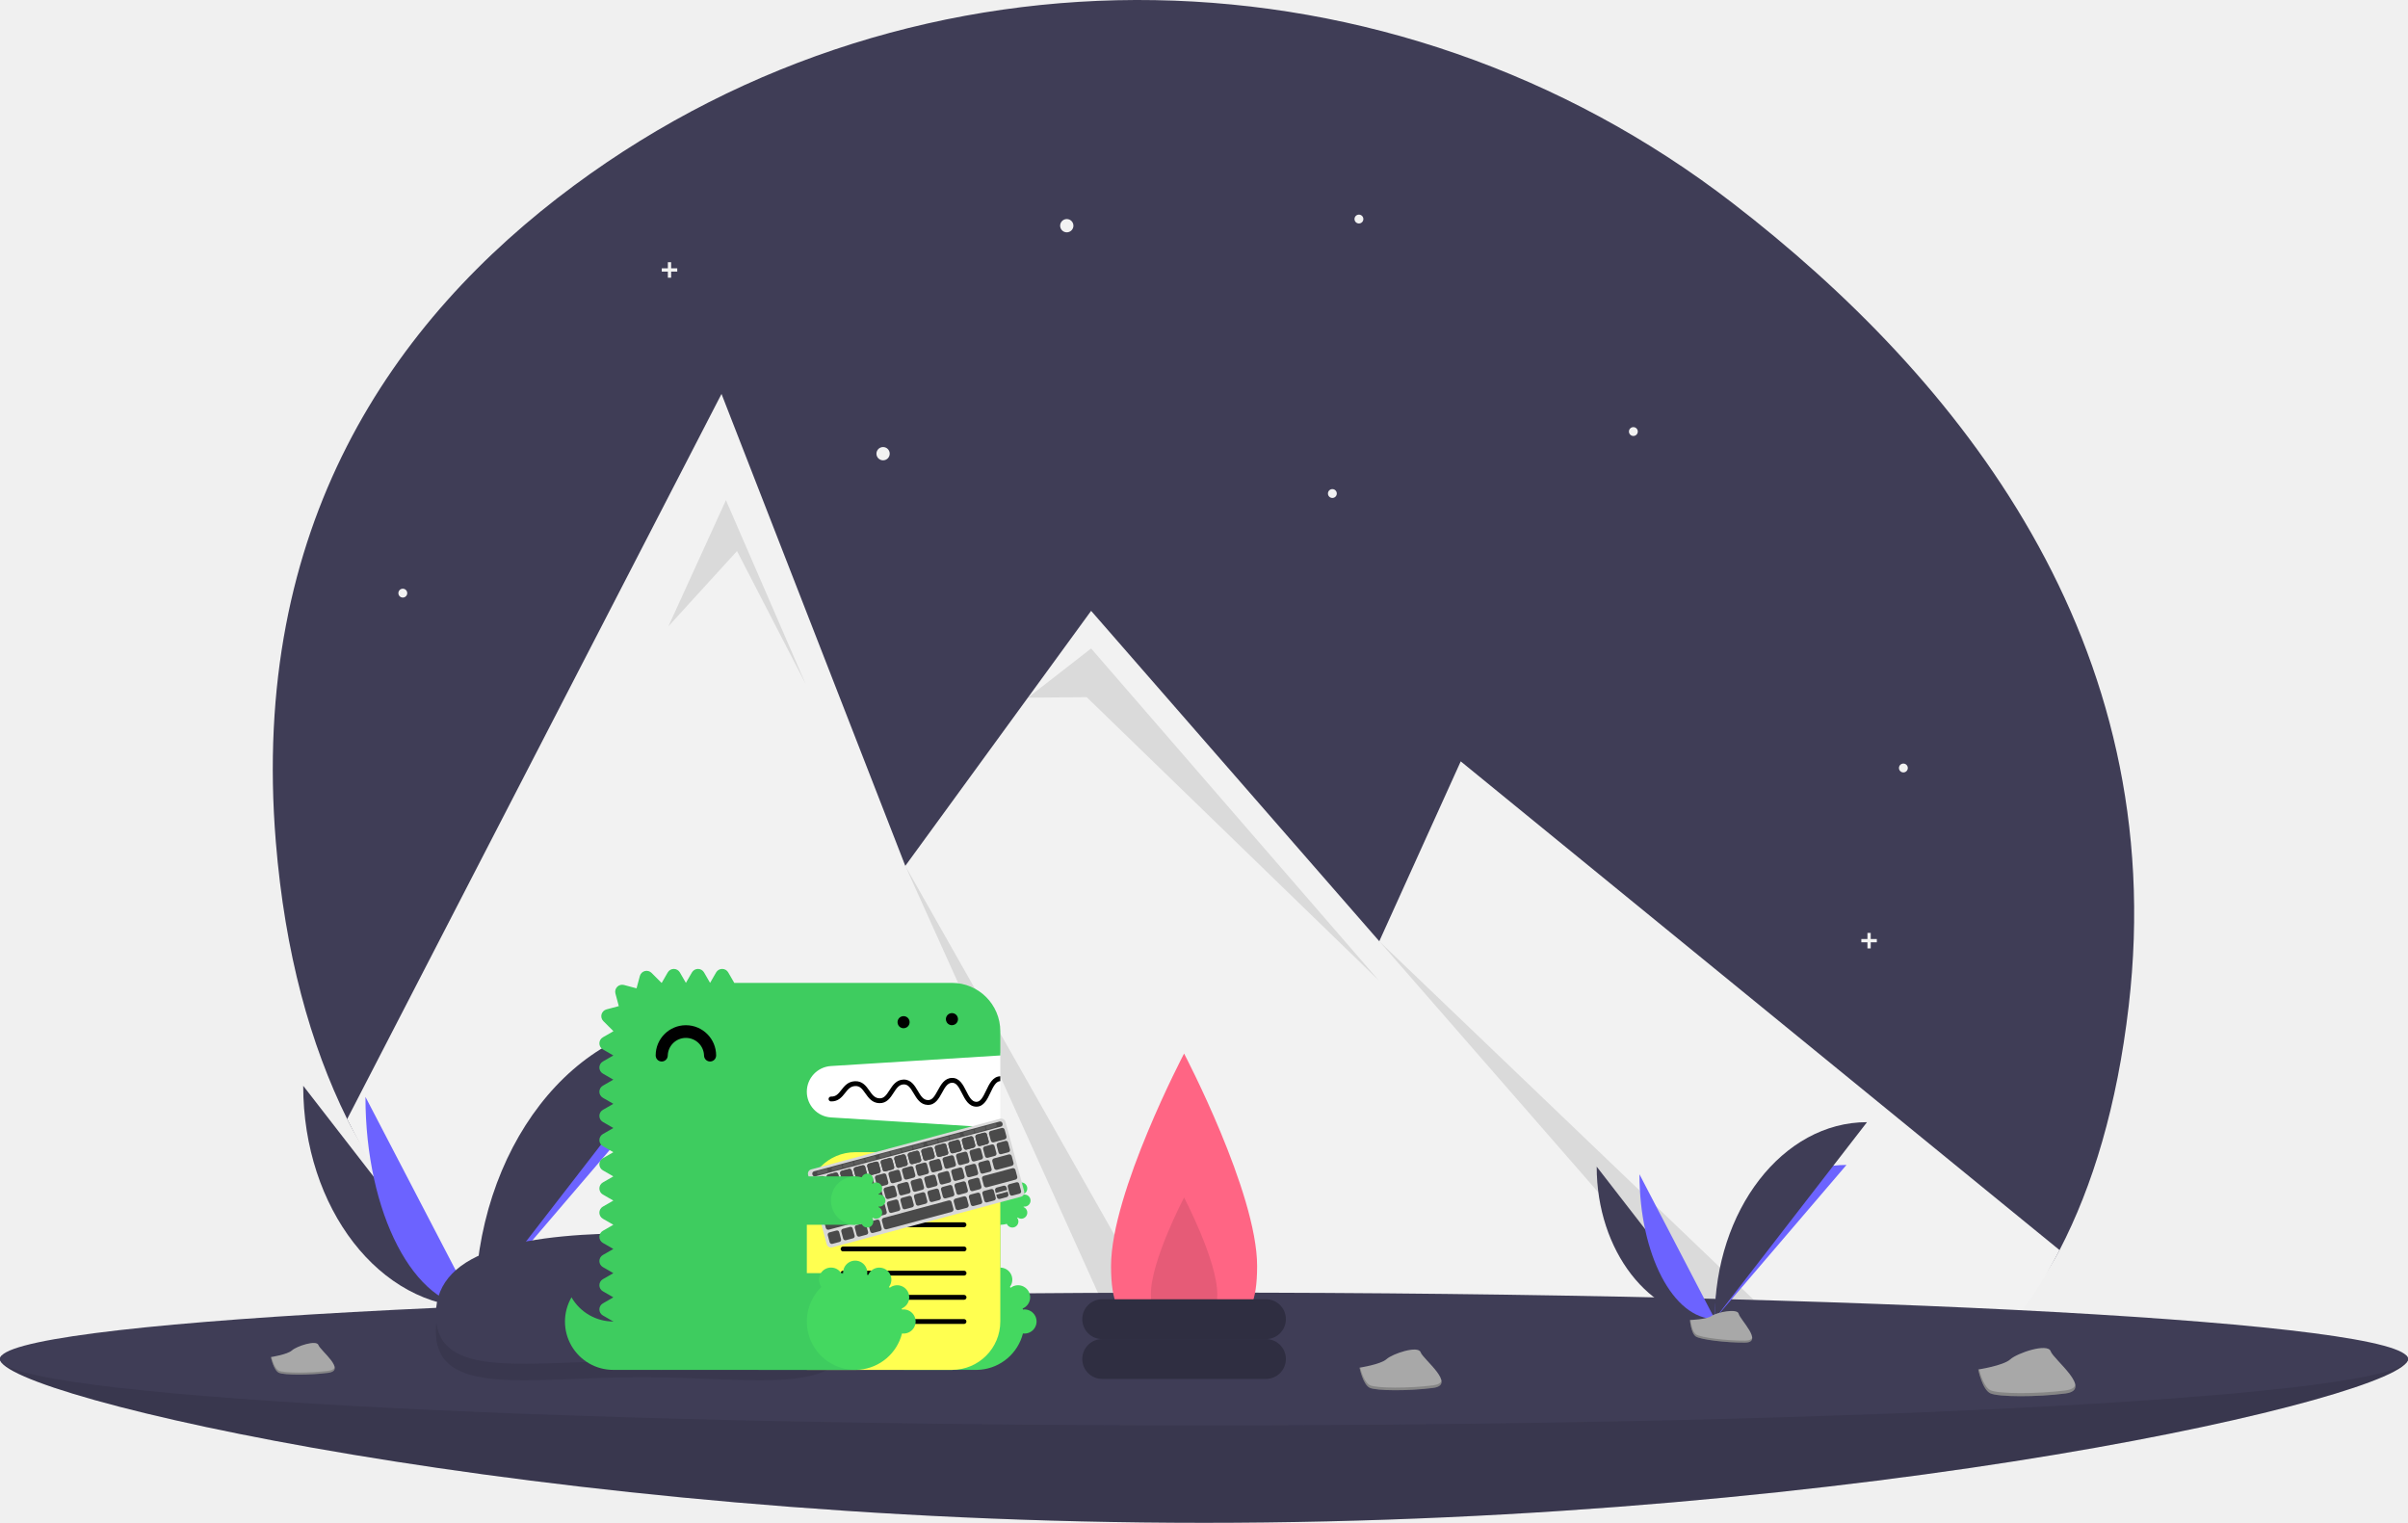
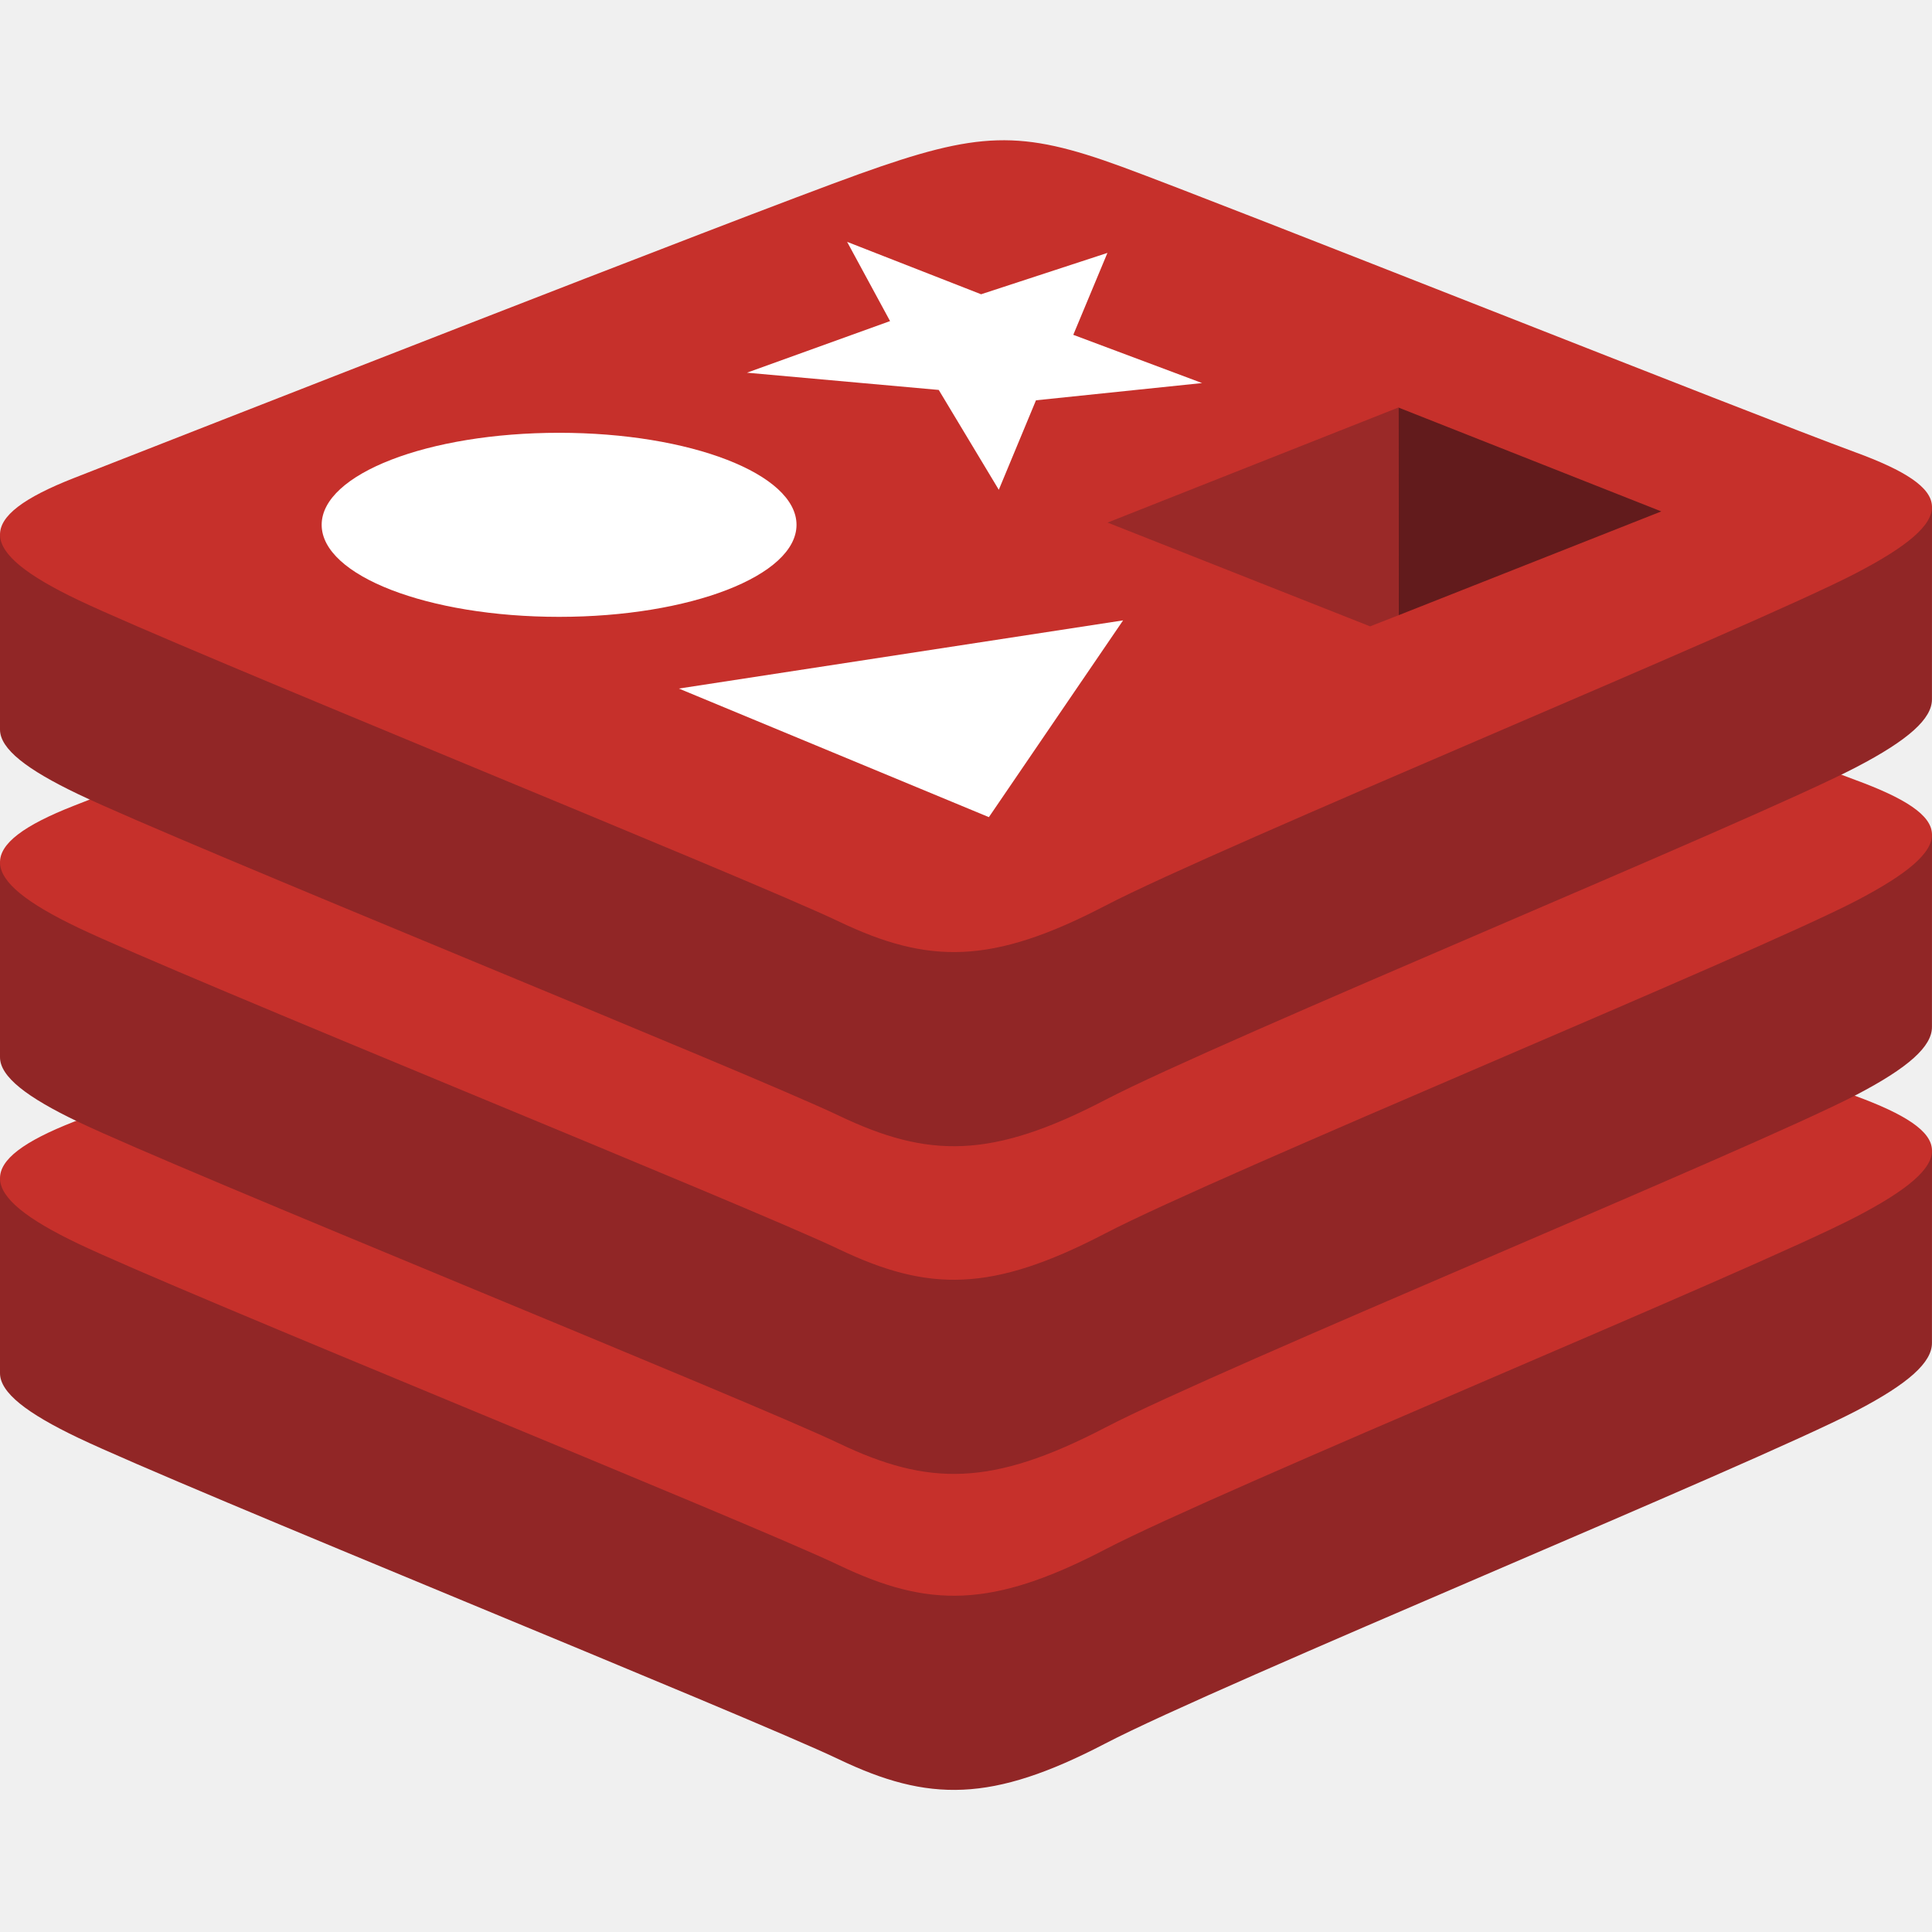
- <svg xmlns="http://www.w3.org/2000/svg" width="1088" height="687.962" viewBox="0 0 1088 687.962">
-   <g id="Group_12" data-name="Group 12" transform="translate(-57 -56)">
-     <g id="Group_11" data-name="Group 11" transform="translate(57 56)">
-       <path id="Path_83" data-name="Path 83" d="M1017.81,560.461c-5.27,45.15-16.22,81.4-31.25,110.31-20,38.52-54.21,54.04-84.77,70.28a193.275,193.275,0,0,1-27.46,11.94c-55.61,19.3-117.85,14.18-166.74,3.99a657.282,657.282,0,0,0-104.09-13.16q-14.97-.675-29.97-.67c-15.42.02-293.07,5.29-360.67-131.57-16.69-33.76-28.13-75-32.24-125.27-11.63-142.12,52.29-235.46,134.74-296.47,155.97-115.41,369.76-110.57,523.43,7.88C941.15,276.621,1036.99,396.031,1017.81,560.461Z" transform="translate(-56 -106.019)" fill="#3f3d56" />
-       <path id="Path_84" data-name="Path 84" d="M986.56,670.771c-20,38.52-47.21,64.04-77.77,80.28a193.272,193.272,0,0,1-27.46,11.94c-55.61,19.3-117.85,14.18-166.74,3.99a657.3,657.3,0,0,0-104.09-13.16q-14.97-.675-29.97-.67-23.13.03-46.25,1.72c-100.17,7.36-253.82-6.43-321.42-143.29L382,283.981,444.95,445.6l20.09,51.59,55.37-75.98L549,381.981l130.2,149.27,36.8-81.27L970.78,657.9l14.21,11.59Z" transform="translate(-56 -106.019)" fill="#f2f2f2" />
-       <path id="Path_85" data-name="Path 85" d="M302,282.962l26-57,36,83-31-60Z" opacity="0.1" />
-       <path id="Path_86" data-name="Path 86" d="M610.5,753.821q-14.97-.675-29.97-.67L465.04,497.191Z" transform="translate(-56 -106.019)" opacity="0.1" />
-       <path id="Path_87" data-name="Path 87" d="M464.411,315.191,493,292.962l130,150-132-128Z" opacity="0.1" />
-       <path id="Path_88" data-name="Path 88" d="M908.79,751.051a193.265,193.265,0,0,1-27.46,11.94L679.2,531.251Z" transform="translate(-56 -106.019)" opacity="0.1" />
-       <circle id="Ellipse_11" data-name="Ellipse 11" cx="3" cy="3" r="3" transform="translate(479 98.962)" fill="#f2f2f2" />
-       <circle id="Ellipse_12" data-name="Ellipse 12" cx="3" cy="3" r="3" transform="translate(396 201.962)" fill="#f2f2f2" />
-       <circle id="Ellipse_13" data-name="Ellipse 13" cx="2" cy="2" r="2" transform="translate(600 220.962)" fill="#f2f2f2" />
-       <circle id="Ellipse_14" data-name="Ellipse 14" cx="2" cy="2" r="2" transform="translate(180 265.962)" fill="#f2f2f2" />
-       <circle id="Ellipse_15" data-name="Ellipse 15" cx="2" cy="2" r="2" transform="translate(612 96.962)" fill="#f2f2f2" />
-       <circle id="Ellipse_16" data-name="Ellipse 16" cx="2" cy="2" r="2" transform="translate(736 192.962)" fill="#f2f2f2" />
-       <circle id="Ellipse_17" data-name="Ellipse 17" cx="2" cy="2" r="2" transform="translate(858 344.962)" fill="#f2f2f2" />
-       <path id="Path_89" data-name="Path 89" d="M306,121.222h-2.76v-2.76h-1.48v2.76H299V122.7h2.76v2.759h1.48V122.7H306Z" fill="#f2f2f2" />
-       <path id="Path_90" data-name="Path 90" d="M848,424.222h-2.76v-2.76h-1.48v2.76H841V425.7h2.76v2.759h1.48V425.7H848Z" fill="#f2f2f2" />
-       <path id="Path_91" data-name="Path 91" d="M1144,719.981c0,16.569-243.557,74-544,74s-544-57.431-544-74,243.557,14,544,14S1144,703.413,1144,719.981Z" transform="translate(-56 -106.019)" fill="#3f3d56" />
-       <path id="Path_92" data-name="Path 92" d="M1144,719.981c0,16.569-243.557,74-544,74s-544-57.431-544-74,243.557,14,544,14S1144,703.413,1144,719.981Z" transform="translate(-56 -106.019)" opacity="0.1" />
-       <ellipse id="Ellipse_18" data-name="Ellipse 18" cx="544" cy="30" rx="544" ry="30" transform="translate(0 583.962)" fill="#3f3d56" />
-       <path id="Path_93" data-name="Path 93" d="M624,677.981c0,33.137-14.775,24-33,24s-33,9.137-33-24,33-96,33-96S624,644.844,624,677.981Z" transform="translate(-56 -106.019)" fill="#ff6584" />
-       <path id="Path_94" data-name="Path 94" d="M606,690.66c0,15.062-6.716,10.909-15,10.909s-15,4.153-15-10.909,15-43.636,15-43.636S606,675.6,606,690.66Z" transform="translate(-56 -106.019)" opacity="0.1" />
-       <rect id="Rectangle_97" data-name="Rectangle 97" width="92" height="18" rx="9" transform="translate(489 604.962)" fill="#2f2e41" />
-       <rect id="Rectangle_98" data-name="Rectangle 98" width="92" height="18" rx="9" transform="translate(489 586.962)" fill="#2f2e41" />
-       <path id="Path_95" data-name="Path 95" d="M193,596.547c0,55.343,34.719,100.126,77.626,100.126" transform="translate(-56 -106.019)" fill="#3f3d56" />
-       <path id="Path_96" data-name="Path 96" d="M270.626,696.673c0-55.965,38.745-101.251,86.626-101.251" transform="translate(-56 -106.019)" fill="#6c63ff" />
-       <path id="Path_97" data-name="Path 97" d="M221.125,601.564c0,52.57,22.14,95.109,49.5,95.109" transform="translate(-56 -106.019)" fill="#6c63ff" />
-       <path id="Path_98" data-name="Path 98" d="M270.626,696.673c0-71.511,44.783-129.377,100.126-129.377" transform="translate(-56 -106.019)" fill="#3f3d56" />
-       <path id="Path_99" data-name="Path 99" d="M254.3,697.379s11.009-.339,14.326-2.7,16.934-5.183,17.757-1.395,16.544,18.844,4.115,18.945-28.879-1.936-32.19-3.953S254.3,697.379,254.3,697.379Z" transform="translate(-56 -106.019)" fill="#a8a8a8" />
-       <path id="Path_100" data-name="Path 100" d="M290.716,710.909c-12.429.1-28.879-1.936-32.19-3.953-2.522-1.536-3.527-7.048-3.863-9.591l-.368.014s.7,8.879,4.009,10.9,19.761,4.053,32.19,3.953c3.588-.029,4.827-1.305,4.759-3.2C294.755,710.174,293.386,710.887,290.716,710.909Z" transform="translate(-56 -106.019)" opacity="0.2" />
-       <path id="Path_101" data-name="Path 101" d="M777.429,633.081c0,38.029,23.857,68.8,53.341,68.8" transform="translate(-56 -106.019)" fill="#3f3d56" />
-       <path id="Path_102" data-name="Path 102" d="M830.769,701.882c0-38.456,26.623-69.575,59.525-69.575" transform="translate(-56 -106.019)" fill="#6c63ff" />
-       <path id="Path_103" data-name="Path 103" d="M796.755,636.528c0,36.124,15.213,65.354,34.014,65.354" transform="translate(-56 -106.019)" fill="#6c63ff" />
-       <path id="Path_104" data-name="Path 104" d="M830.769,701.882c0-49.139,30.773-88.9,68.8-88.9" transform="translate(-56 -106.019)" fill="#3f3d56" />
-       <path id="Path_105" data-name="Path 105" d="M819.548,702.367s7.565-.233,9.844-1.856,11.636-3.562,12.2-.958,11.368,12.949,2.828,13.018-19.844-1.33-22.119-2.716S819.548,702.367,819.548,702.367Z" transform="translate(-56 -106.019)" fill="#a8a8a8" />
-       <path id="Path_106" data-name="Path 106" d="M844.574,711.664c-8.54.069-19.844-1.33-22.119-2.716-1.733-1.056-2.423-4.843-2.654-6.59l-.253.01s.479,6.1,2.755,7.487,13.579,2.785,22.119,2.716c2.465-.02,3.317-.9,3.27-2.2C847.349,711.159,846.409,711.649,844.574,711.664Z" transform="translate(-56 -106.019)" opacity="0.2" />
-       <path id="Path_107" data-name="Path 107" d="M949.813,724.718s11.36-1.729,14.5-4.591,16.89-7.488,18.217-3.667,19.494,17.447,6.633,19.107-30.153,1.609-33.835-.065S949.813,724.718,949.813,724.718Z" transform="translate(-56 -106.019)" fill="#a8a8a8" />
-       <path id="Path_108" data-name="Path 108" d="M989.228,734.173c-12.86,1.659-30.153,1.609-33.835-.065-2.8-1.275-4.535-6.858-5.2-9.45l-.379.061s1.833,9.109,5.516,10.783,20.975,1.725,33.835.065c3.712-.479,4.836-1.956,4.529-3.906C993.319,732.907,991.991,733.817,989.228,734.173Z" transform="translate(-56 -106.019)" opacity="0.2" />
-       <path id="Path_109" data-name="Path 109" d="M670.26,723.9s9.587-1.459,12.237-3.875,14.255-6.32,15.374-3.095,16.452,14.725,5.6,16.125-25.448,1.358-28.555-.055S670.26,723.9,670.26,723.9Z" transform="translate(-56 -106.019)" fill="#a8a8a8" />
-       <path id="Path_110" data-name="Path 110" d="M703.524,731.875c-10.853,1.4-25.448,1.358-28.555-.055-2.367-1.076-3.827-5.788-4.39-7.976l-.32.051s1.547,7.687,4.655,9.1,17.7,1.456,28.555.055c3.133-.4,4.081-1.651,3.822-3.3C706.977,730.807,705.856,731.575,703.524,731.875Z" transform="translate(-56 -106.019)" opacity="0.2" />
-       <path id="Path_111" data-name="Path 111" d="M178.389,719.109s7.463-1.136,9.527-3.016,11.1-4.92,11.969-2.409,12.808,11.463,4.358,12.553-19.811,1.057-22.23-.043S178.389,719.109,178.389,719.109Z" transform="translate(-56 -106.019)" fill="#a8a8a8" />
-       <path id="Path_112" data-name="Path 112" d="M204.285,725.321c-8.449,1.09-19.811,1.057-22.23-.043-1.842-.838-2.979-4.506-3.417-6.209l-.249.04s1.2,5.984,3.624,7.085,13.781,1.133,22.23.043c2.439-.315,3.177-1.285,2.976-2.566C206.973,724.489,206.1,725.087,204.285,725.321Z" transform="translate(-56 -106.019)" opacity="0.2" />
-       <path id="Path_113" data-name="Path 113" d="M439.7,707.337c0,30.22-42.124,20.873-93.7,20.873s-93.074,9.347-93.074-20.873,42.118-36.793,93.694-36.793S439.7,677.117,439.7,707.337Z" transform="translate(-56 -106.019)" opacity="0.1" />
-       <path id="Path_114" data-name="Path 114" d="M439.7,699.9c0,30.22-42.124,20.873-93.7,20.873s-93.074,9.347-93.074-20.873S295.04,663.1,346.616,663.1,439.7,669.676,439.7,699.9Z" transform="translate(-56 -106.019)" fill="#3f3d56" />
-     </g>
-     <g id="docusaurus_keytar" transform="translate(312.271 493.733)">
-       <path id="Path_40" data-name="Path 40" d="M99,52h91.791V89.153H99Z" transform="translate(5.904 -14.001)" fill="#fff" fill-rule="evenodd" />
-       <path id="Path_41" data-name="Path 41" d="M24.855,163.927A21.828,21.828,0,0,1,5.947,153a21.829,21.829,0,0,0,18.908,32.782H46.71V163.927Z" transform="translate(-3 -4.634)" fill="#3ecc5f" fill-rule="evenodd" />
-       <path id="Path_42" data-name="Path 42" d="M121.861,61.1l76.514-4.782V45.39A21.854,21.854,0,0,0,176.52,23.535H78.173L75.441,18.8a3.154,3.154,0,0,0-5.464,0l-2.732,4.732L64.513,18.8a3.154,3.154,0,0,0-5.464,0l-2.732,4.732L53.586,18.8a3.154,3.154,0,0,0-5.464,0L45.39,23.535c-.024,0-.046,0-.071,0l-4.526-4.525a3.153,3.153,0,0,0-5.276,1.414l-1.5,5.577-5.674-1.521a3.154,3.154,0,0,0-3.863,3.864L26,34.023l-5.575,1.494a3.155,3.155,0,0,0-1.416,5.278l4.526,4.526c0,.023,0,.046,0,.07L18.8,48.122a3.154,3.154,0,0,0,0,5.464l4.732,2.732L18.8,59.05a3.154,3.154,0,0,0,0,5.464l4.732,2.732L18.8,69.977a3.154,3.154,0,0,0,0,5.464l4.732,2.732L18.8,80.9a3.154,3.154,0,0,0,0,5.464L23.535,89.1,18.8,91.832a3.154,3.154,0,0,0,0,5.464l4.732,2.732L18.8,102.76a3.154,3.154,0,0,0,0,5.464l4.732,2.732L18.8,113.687a3.154,3.154,0,0,0,0,5.464l4.732,2.732L18.8,124.615a3.154,3.154,0,0,0,0,5.464l4.732,2.732L18.8,135.542a3.154,3.154,0,0,0,0,5.464l4.732,2.732L18.8,146.469a3.154,3.154,0,0,0,0,5.464l4.732,2.732L18.8,157.4a3.154,3.154,0,0,0,0,5.464l4.732,2.732L18.8,168.324a3.154,3.154,0,0,0,0,5.464l4.732,2.732A21.854,21.854,0,0,0,45.39,198.375H176.52a21.854,21.854,0,0,0,21.855-21.855V89.1l-76.514-4.782a11.632,11.632,0,0,1,0-23.219" transform="translate(-1.681 -17.226)" fill="#3ecc5f" fill-rule="evenodd" />
-       <path id="Path_43" data-name="Path 43" d="M143,186.71h32.782V143H143Z" transform="translate(9.984 -5.561)" fill="#3ecc5f" fill-rule="evenodd" />
-       <path id="Path_44" data-name="Path 44" d="M196.71,159.855a5.438,5.438,0,0,0-.7.07c-.042-.164-.081-.329-.127-.493a5.457,5.457,0,1,0-5.4-9.372q-.181-.185-.366-.367a5.454,5.454,0,1,0-9.384-5.4c-.162-.046-.325-.084-.486-.126a5.467,5.467,0,1,0-10.788,0c-.162.042-.325.08-.486.126a5.457,5.457,0,1,0-9.384,5.4,21.843,21.843,0,1,0,36.421,21.02,5.452,5.452,0,1,0,.7-10.858" transform="translate(10.912 -6.025)" fill="#44d860" fill-rule="evenodd" />
-       <path id="Path_45" data-name="Path 45" d="M153,124.855h32.782V103H153Z" transform="translate(10.912 -9.271)" fill="#3ecc5f" fill-rule="evenodd" />
-       <path id="Path_46" data-name="Path 46" d="M194.855,116.765a2.732,2.732,0,1,0,0-5.464,2.811,2.811,0,0,0-.349.035c-.022-.082-.04-.164-.063-.246a2.733,2.733,0,0,0-1.052-5.253,2.7,2.7,0,0,0-1.648.566q-.09-.093-.184-.184a2.7,2.7,0,0,0,.553-1.633,2.732,2.732,0,0,0-5.245-1.07,10.928,10.928,0,1,0,0,21.031,2.732,2.732,0,0,0,5.245-1.07,2.7,2.7,0,0,0-.553-1.633q.093-.09.184-.184a2.7,2.7,0,0,0,1.648.566,2.732,2.732,0,0,0,1.052-5.253c.023-.081.042-.164.063-.246a2.814,2.814,0,0,0,.349.035" transform="translate(12.767 -9.377)" fill="#44d860" fill-rule="evenodd" />
-       <path id="Path_47" data-name="Path 47" d="M65.087,56.891a2.732,2.732,0,0,1-2.732-2.732,8.2,8.2,0,0,0-16.391,0,2.732,2.732,0,0,1-5.464,0,13.659,13.659,0,0,1,27.319,0,2.732,2.732,0,0,1-2.732,2.732" transform="translate(0.478 -15.068)" fill-rule="evenodd" />
-       <path id="Path_48" data-name="Path 48" d="M103,191.347h65.565a21.854,21.854,0,0,0,21.855-21.855V93H124.855A21.854,21.854,0,0,0,103,114.855Z" transform="translate(6.275 -10.199)" fill="#ffff50" fill-rule="evenodd" />
-       <path id="Path_49" data-name="Path 49" d="M173.216,129.787H118.535a1.093,1.093,0,1,1,0-2.185h54.681a1.093,1.093,0,0,1,0,2.185m0,21.855H118.535a1.093,1.093,0,1,1,0-2.186h54.681a1.093,1.093,0,0,1,0,2.186m0,21.855H118.535a1.093,1.093,0,1,1,0-2.185h54.681a1.093,1.093,0,0,1,0,2.185m0-54.434H118.535a1.093,1.093,0,1,1,0-2.185h54.681a1.093,1.093,0,0,1,0,2.185m0,21.652H118.535a1.093,1.093,0,1,1,0-2.186h54.681a1.093,1.093,0,0,1,0,2.186m0,21.855H118.535a1.093,1.093,0,1,1,0-2.186h54.681a1.093,1.093,0,0,1,0,2.186M189.585,61.611c-.013,0-.024-.007-.037-.005-3.377.115-4.974,3.492-6.384,6.472-1.471,3.114-2.608,5.139-4.473,5.078-2.064-.074-3.244-2.406-4.494-4.874-1.436-2.835-3.075-6.049-6.516-5.929-3.329.114-4.932,3.053-6.346,5.646-1.5,2.762-2.529,4.442-4.5,4.364-2.106-.076-3.225-1.972-4.52-4.167-1.444-2.443-3.112-5.191-6.487-5.1-3.272.113-4.879,2.606-6.3,4.808-1.5,2.328-2.552,3.746-4.551,3.662-2.156-.076-3.27-1.65-4.558-3.472-1.447-2.047-3.077-4.363-6.442-4.251-3.2.109-4.807,2.153-6.224,3.954-1.346,1.709-2.4,3.062-4.621,2.977a1.093,1.093,0,0,0-.079,2.186c3.3.11,4.967-1.967,6.417-3.81,1.286-1.635,2.4-3.045,4.582-3.12,2.1-.09,3.091,1.218,4.584,3.327,1.417,2,3.026,4.277,6.263,4.394,3.391.114,5.022-2.42,6.467-4.663,1.292-2,2.406-3.734,4.535-3.807,1.959-.073,3.026,1.475,4.529,4.022,1.417,2.4,3.023,5.121,6.324,5.241,3.415.118,5.064-2.863,6.5-5.5,1.245-2.282,2.419-4.437,4.5-4.509,1.959-.046,2.981,1.743,4.492,4.732,1.412,2.79,3.013,5.95,6.365,6.071l.185,0c3.348,0,4.937-3.36,6.343-6.331,1.245-2.634,2.423-5.114,4.444-5.216Z" transform="translate(7.109 -13.11)" fill-rule="evenodd" />
-       <path id="Path_50" data-name="Path 50" d="M83,186.71h43.71V143H83Z" transform="translate(4.42 -5.561)" fill="#3ecc5f" fill-rule="evenodd" />
-       <g id="Group_8" data-name="Group 8" transform="matrix(0.966, -0.259, 0.259, 0.966, 109.327, 91.085)">
-         <rect id="Rectangle_3" data-name="Rectangle 3" width="92.361" height="36.462" rx="2" transform="translate(0 0)" fill="#d8d8d8" />
-         <g id="Group_2" data-name="Group 2" transform="translate(1.531 23.03)">
-           <rect id="Rectangle_4" data-name="Rectangle 4" width="5.336" height="5.336" rx="1" transform="translate(16.797 0)" fill="#4a4a4a" />
-           <rect id="Rectangle_5" data-name="Rectangle 5" width="5.336" height="5.336" rx="1" transform="translate(23.12 0)" fill="#4a4a4a" />
-           <rect id="Rectangle_6" data-name="Rectangle 6" width="5.336" height="5.336" rx="1" transform="translate(29.444 0)" fill="#4a4a4a" />
-           <rect id="Rectangle_7" data-name="Rectangle 7" width="5.336" height="5.336" rx="1" transform="translate(35.768 0)" fill="#4a4a4a" />
-           <rect id="Rectangle_8" data-name="Rectangle 8" width="5.336" height="5.336" rx="1" transform="translate(42.091 0)" fill="#4a4a4a" />
-           <rect id="Rectangle_9" data-name="Rectangle 9" width="5.336" height="5.336" rx="1" transform="translate(48.415 0)" fill="#4a4a4a" />
-           <rect id="Rectangle_10" data-name="Rectangle 10" width="5.336" height="5.336" rx="1" transform="translate(54.739 0)" fill="#4a4a4a" />
-           <rect id="Rectangle_11" data-name="Rectangle 11" width="5.336" height="5.336" rx="1" transform="translate(61.063 0)" fill="#4a4a4a" />
-           <rect id="Rectangle_12" data-name="Rectangle 12" width="5.336" height="5.336" rx="1" transform="translate(67.386 0)" fill="#4a4a4a" />
-           <path id="Path_51" data-name="Path 51" d="M1.093,0H14.518a1.093,1.093,0,0,1,1.093,1.093V4.243a1.093,1.093,0,0,1-1.093,1.093H1.093A1.093,1.093,0,0,1,0,4.243V1.093A1.093,1.093,0,0,1,1.093,0ZM75,0H88.426a1.093,1.093,0,0,1,1.093,1.093V4.243a1.093,1.093,0,0,1-1.093,1.093H75a1.093,1.093,0,0,1-1.093-1.093V1.093A1.093,1.093,0,0,1,75,0Z" transform="translate(0 0)" fill="#4a4a4a" fill-rule="evenodd" />
-         </g>
-         <g id="Group_3" data-name="Group 3" transform="translate(1.531 10.261)">
-           <path id="Path_52" data-name="Path 52" d="M1.093,0H6.218A1.093,1.093,0,0,1,7.31,1.093V4.242A1.093,1.093,0,0,1,6.218,5.335H1.093A1.093,1.093,0,0,1,0,4.242V1.093A1.093,1.093,0,0,1,1.093,0Z" transform="translate(0 0)" fill="#4a4a4a" fill-rule="evenodd" />
-           <rect id="Rectangle_13" data-name="Rectangle 13" width="5.336" height="5.336" rx="1" transform="translate(8.299 0)" fill="#4a4a4a" />
-           <rect id="Rectangle_14" data-name="Rectangle 14" width="5.336" height="5.336" rx="1" transform="translate(14.623 0)" fill="#4a4a4a" />
-           <rect id="Rectangle_15" data-name="Rectangle 15" width="5.336" height="5.336" rx="1" transform="translate(20.947 0)" fill="#4a4a4a" />
-           <rect id="Rectangle_16" data-name="Rectangle 16" width="5.336" height="5.336" rx="1" transform="translate(27.271 0)" fill="#4a4a4a" />
-           <rect id="Rectangle_17" data-name="Rectangle 17" width="5.336" height="5.336" rx="1" transform="translate(33.594 0)" fill="#4a4a4a" />
-           <rect id="Rectangle_18" data-name="Rectangle 18" width="5.336" height="5.336" rx="1" transform="translate(39.918 0)" fill="#4a4a4a" />
-           <rect id="Rectangle_19" data-name="Rectangle 19" width="5.336" height="5.336" rx="1" transform="translate(46.242 0)" fill="#4a4a4a" />
-           <rect id="Rectangle_20" data-name="Rectangle 20" width="5.336" height="5.336" rx="1" transform="translate(52.565 0)" fill="#4a4a4a" />
-           <rect id="Rectangle_21" data-name="Rectangle 21" width="5.336" height="5.336" rx="1" transform="translate(58.888 0)" fill="#4a4a4a" />
-           <rect id="Rectangle_22" data-name="Rectangle 22" width="5.336" height="5.336" rx="1" transform="translate(65.212 0)" fill="#4a4a4a" />
-           <rect id="Rectangle_23" data-name="Rectangle 23" width="5.336" height="5.336" rx="1" transform="translate(71.536 0)" fill="#4a4a4a" />
-           <rect id="Rectangle_24" data-name="Rectangle 24" width="5.336" height="5.336" rx="1" transform="translate(77.859 0)" fill="#4a4a4a" />
-           <rect id="Rectangle_25" data-name="Rectangle 25" width="5.336" height="5.336" rx="1" transform="translate(84.183 0)" fill="#4a4a4a" />
-         </g>
-         <g id="Group_4" data-name="Group 4" transform="translate(91.05 9.546) rotate(180)">
-           <path id="Path_53" data-name="Path 53" d="M1.093,0H6.219A1.093,1.093,0,0,1,7.312,1.093v3.15A1.093,1.093,0,0,1,6.219,5.336H1.093A1.093,1.093,0,0,1,0,4.243V1.093A1.093,1.093,0,0,1,1.093,0Z" transform="translate(0 0)" fill="#4a4a4a" fill-rule="evenodd" />
-           <rect id="Rectangle_26" data-name="Rectangle 26" width="5.336" height="5.336" rx="1" transform="translate(8.299 0)" fill="#4a4a4a" />
-           <rect id="Rectangle_27" data-name="Rectangle 27" width="5.336" height="5.336" rx="1" transform="translate(14.623 0)" fill="#4a4a4a" />
-           <rect id="Rectangle_28" data-name="Rectangle 28" width="5.336" height="5.336" rx="1" transform="translate(20.947 0)" fill="#4a4a4a" />
-           <rect id="Rectangle_29" data-name="Rectangle 29" width="5.336" height="5.336" rx="1" transform="translate(27.271 0)" fill="#4a4a4a" />
-           <rect id="Rectangle_30" data-name="Rectangle 30" width="5.336" height="5.336" rx="1" transform="translate(33.594 0)" fill="#4a4a4a" />
-           <rect id="Rectangle_31" data-name="Rectangle 31" width="5.336" height="5.336" rx="1" transform="translate(39.918 0)" fill="#4a4a4a" />
-           <rect id="Rectangle_32" data-name="Rectangle 32" width="5.336" height="5.336" rx="1" transform="translate(46.242 0)" fill="#4a4a4a" />
-           <rect id="Rectangle_33" data-name="Rectangle 33" width="5.336" height="5.336" rx="1" transform="translate(52.565 0)" fill="#4a4a4a" />
-           <rect id="Rectangle_34" data-name="Rectangle 34" width="5.336" height="5.336" rx="1" transform="translate(58.889 0)" fill="#4a4a4a" />
-           <rect id="Rectangle_35" data-name="Rectangle 35" width="5.336" height="5.336" rx="1" transform="translate(65.213 0)" fill="#4a4a4a" />
-           <rect id="Rectangle_36" data-name="Rectangle 36" width="5.336" height="5.336" rx="1" transform="translate(71.537 0)" fill="#4a4a4a" />
-           <rect id="Rectangle_37" data-name="Rectangle 37" width="5.336" height="5.336" rx="1" transform="translate(77.86 0)" fill="#4a4a4a" />
-           <rect id="Rectangle_38" data-name="Rectangle 38" width="5.336" height="5.336" rx="1" transform="translate(84.183 0)" fill="#4a4a4a" />
-           <rect id="Rectangle_39" data-name="Rectangle 39" width="5.336" height="5.336" rx="1" transform="translate(8.299 0)" fill="#4a4a4a" />
-           <rect id="Rectangle_40" data-name="Rectangle 40" width="5.336" height="5.336" rx="1" transform="translate(14.623 0)" fill="#4a4a4a" />
-           <rect id="Rectangle_41" data-name="Rectangle 41" width="5.336" height="5.336" rx="1" transform="translate(20.947 0)" fill="#4a4a4a" />
-           <rect id="Rectangle_42" data-name="Rectangle 42" width="5.336" height="5.336" rx="1" transform="translate(27.271 0)" fill="#4a4a4a" />
-           <rect id="Rectangle_43" data-name="Rectangle 43" width="5.336" height="5.336" rx="1" transform="translate(33.594 0)" fill="#4a4a4a" />
-           <rect id="Rectangle_44" data-name="Rectangle 44" width="5.336" height="5.336" rx="1" transform="translate(39.918 0)" fill="#4a4a4a" />
-           <rect id="Rectangle_45" data-name="Rectangle 45" width="5.336" height="5.336" rx="1" transform="translate(46.242 0)" fill="#4a4a4a" />
-           <rect id="Rectangle_46" data-name="Rectangle 46" width="5.336" height="5.336" rx="1" transform="translate(52.565 0)" fill="#4a4a4a" />
-           <rect id="Rectangle_47" data-name="Rectangle 47" width="5.336" height="5.336" rx="1" transform="translate(58.889 0)" fill="#4a4a4a" />
-           <rect id="Rectangle_48" data-name="Rectangle 48" width="5.336" height="5.336" rx="1" transform="translate(65.213 0)" fill="#4a4a4a" />
-           <rect id="Rectangle_49" data-name="Rectangle 49" width="5.336" height="5.336" rx="1" transform="translate(71.537 0)" fill="#4a4a4a" />
-           <rect id="Rectangle_50" data-name="Rectangle 50" width="5.336" height="5.336" rx="1" transform="translate(77.86 0)" fill="#4a4a4a" />
-           <rect id="Rectangle_51" data-name="Rectangle 51" width="5.336" height="5.336" rx="1" transform="translate(84.183 0)" fill="#4a4a4a" />
-         </g>
-         <g id="Group_6" data-name="Group 6" transform="translate(1.531 16.584)">
-           <path id="Path_54" data-name="Path 54" d="M1.093,0h7.3A1.093,1.093,0,0,1,9.485,1.093v3.15A1.093,1.093,0,0,1,8.392,5.336h-7.3A1.093,1.093,0,0,1,0,4.243V1.094A1.093,1.093,0,0,1,1.093,0Z" transform="translate(0 0)" fill="#4a4a4a" fill-rule="evenodd" />
-           <g id="Group_5" data-name="Group 5" transform="translate(10.671 0)">
-             <rect id="Rectangle_52" data-name="Rectangle 52" width="5.336" height="5.336" rx="1" fill="#4a4a4a" />
-             <rect id="Rectangle_53" data-name="Rectangle 53" width="5.336" height="5.336" rx="1" transform="translate(6.324 0)" fill="#4a4a4a" />
-             <rect id="Rectangle_54" data-name="Rectangle 54" width="5.336" height="5.336" rx="1" transform="translate(12.647 0)" fill="#4a4a4a" />
-             <rect id="Rectangle_55" data-name="Rectangle 55" width="5.336" height="5.336" rx="1" transform="translate(18.971 0)" fill="#4a4a4a" />
-             <rect id="Rectangle_56" data-name="Rectangle 56" width="5.336" height="5.336" rx="1" transform="translate(25.295 0)" fill="#4a4a4a" />
-             <rect id="Rectangle_57" data-name="Rectangle 57" width="5.336" height="5.336" rx="1" transform="translate(31.619 0)" fill="#4a4a4a" />
-             <rect id="Rectangle_58" data-name="Rectangle 58" width="5.336" height="5.336" rx="1" transform="translate(37.942 0)" fill="#4a4a4a" />
-             <rect id="Rectangle_59" data-name="Rectangle 59" width="5.336" height="5.336" rx="1" transform="translate(44.265 0)" fill="#4a4a4a" />
-             <rect id="Rectangle_60" data-name="Rectangle 60" width="5.336" height="5.336" rx="1" transform="translate(50.589 0)" fill="#4a4a4a" />
-             <rect id="Rectangle_61" data-name="Rectangle 61" width="5.336" height="5.336" rx="1" transform="translate(56.912 0)" fill="#4a4a4a" />
-             <rect id="Rectangle_62" data-name="Rectangle 62" width="5.336" height="5.336" rx="1" transform="translate(63.236 0)" fill="#4a4a4a" />
-           </g>
-           <path id="Path_55" data-name="Path 55" d="M1.094,0H8A1.093,1.093,0,0,1,9.091,1.093v3.15A1.093,1.093,0,0,1,8,5.336H1.093A1.093,1.093,0,0,1,0,4.243V1.094A1.093,1.093,0,0,1,1.093,0Z" transform="translate(80.428 0)" fill="#4a4a4a" fill-rule="evenodd" />
-         </g>
-         <g id="Group_7" data-name="Group 7" transform="translate(1.531 29.627)">
-           <rect id="Rectangle_63" data-name="Rectangle 63" width="5.336" height="5.336" rx="1" transform="translate(0 0)" fill="#4a4a4a" />
-           <rect id="Rectangle_64" data-name="Rectangle 64" width="5.336" height="5.336" rx="1" transform="translate(6.324 0)" fill="#4a4a4a" />
-           <rect id="Rectangle_65" data-name="Rectangle 65" width="5.336" height="5.336" rx="1" transform="translate(12.647 0)" fill="#4a4a4a" />
-           <rect id="Rectangle_66" data-name="Rectangle 66" width="5.336" height="5.336" rx="1" transform="translate(18.971 0)" fill="#4a4a4a" />
-           <path id="Path_56" data-name="Path 56" d="M1.093,0H31.515a1.093,1.093,0,0,1,1.093,1.093V4.244a1.093,1.093,0,0,1-1.093,1.093H1.093A1.093,1.093,0,0,1,0,4.244V1.093A1.093,1.093,0,0,1,1.093,0ZM34.687,0h3.942a1.093,1.093,0,0,1,1.093,1.093V4.244a1.093,1.093,0,0,1-1.093,1.093H34.687a1.093,1.093,0,0,1-1.093-1.093V1.093A1.093,1.093,0,0,1,34.687,0Z" transform="translate(25.294 0)" fill="#4a4a4a" fill-rule="evenodd" />
-           <rect id="Rectangle_67" data-name="Rectangle 67" width="5.336" height="5.336" rx="1" transform="translate(66.003 0)" fill="#4a4a4a" />
-           <rect id="Rectangle_68" data-name="Rectangle 68" width="5.336" height="5.336" rx="1" transform="translate(72.327 0)" fill="#4a4a4a" />
-           <rect id="Rectangle_69" data-name="Rectangle 69" width="5.336" height="5.336" rx="1" transform="translate(84.183 0)" fill="#4a4a4a" />
-           <path id="Path_57" data-name="Path 57" d="M5.336,0V1.18A1.093,1.093,0,0,1,4.243,2.273H1.093A1.093,1.093,0,0,1,0,1.18V0Z" transform="translate(83.59 2.273) rotate(180)" fill="#4a4a4a" />
-           <path id="Path_58" data-name="Path 58" d="M5.336,0V1.18A1.093,1.093,0,0,1,4.243,2.273H1.093A1.093,1.093,0,0,1,0,1.18V0Z" transform="translate(78.255 3.063)" fill="#4a4a4a" />
-         </g>
-         <rect id="Rectangle_70" data-name="Rectangle 70" width="88.927" height="2.371" rx="1.085" transform="translate(1.925 1.17)" fill="#4a4a4a" />
-         <rect id="Rectangle_71" data-name="Rectangle 71" width="4.986" height="1.581" rx="0.723" transform="translate(4.1 1.566)" fill="#d8d8d8" opacity="0.136" />
-         <rect id="Rectangle_72" data-name="Rectangle 72" width="4.986" height="1.581" rx="0.723" transform="translate(10.923 1.566)" fill="#d8d8d8" opacity="0.136" />
-         <rect id="Rectangle_73" data-name="Rectangle 73" width="4.986" height="1.581" rx="0.723" transform="translate(16.173 1.566)" fill="#d8d8d8" opacity="0.136" />
-         <rect id="Rectangle_74" data-name="Rectangle 74" width="4.986" height="1.581" rx="0.723" transform="translate(21.421 1.566)" fill="#d8d8d8" opacity="0.136" />
-         <rect id="Rectangle_75" data-name="Rectangle 75" width="4.986" height="1.581" rx="0.723" transform="translate(26.671 1.566)" fill="#d8d8d8" opacity="0.136" />
-         <rect id="Rectangle_76" data-name="Rectangle 76" width="4.986" height="1.581" rx="0.723" transform="translate(33.232 1.566)" fill="#d8d8d8" opacity="0.136" />
-         <rect id="Rectangle_77" data-name="Rectangle 77" width="4.986" height="1.581" rx="0.723" transform="translate(38.48 1.566)" fill="#d8d8d8" opacity="0.136" />
-         <rect id="Rectangle_78" data-name="Rectangle 78" width="4.986" height="1.581" rx="0.723" transform="translate(43.73 1.566)" fill="#d8d8d8" opacity="0.136" />
-         <rect id="Rectangle_79" data-name="Rectangle 79" width="4.986" height="1.581" rx="0.723" transform="translate(48.978 1.566)" fill="#d8d8d8" opacity="0.136" />
-         <rect id="Rectangle_80" data-name="Rectangle 80" width="4.986" height="1.581" rx="0.723" transform="translate(55.54 1.566)" fill="#d8d8d8" opacity="0.136" />
-         <rect id="Rectangle_81" data-name="Rectangle 81" width="4.986" height="1.581" rx="0.723" transform="translate(60.788 1.566)" fill="#d8d8d8" opacity="0.136" />
-         <rect id="Rectangle_82" data-name="Rectangle 82" width="4.986" height="1.581" rx="0.723" transform="translate(66.038 1.566)" fill="#d8d8d8" opacity="0.136" />
-         <rect id="Rectangle_83" data-name="Rectangle 83" width="4.986" height="1.581" rx="0.723" transform="translate(72.599 1.566)" fill="#d8d8d8" opacity="0.136" />
-         <rect id="Rectangle_84" data-name="Rectangle 84" width="4.986" height="1.581" rx="0.723" transform="translate(77.847 1.566)" fill="#d8d8d8" opacity="0.136" />
-         <rect id="Rectangle_85" data-name="Rectangle 85" width="4.986" height="1.581" rx="0.723" transform="translate(83.097 1.566)" fill="#d8d8d8" opacity="0.136" />
-       </g>
-       <path id="Path_59" data-name="Path 59" d="M146.71,159.855a5.439,5.439,0,0,0-.7.07c-.042-.164-.081-.329-.127-.493a5.457,5.457,0,1,0-5.4-9.372q-.181-.185-.366-.367a5.454,5.454,0,1,0-9.384-5.4c-.162-.046-.325-.084-.486-.126a5.467,5.467,0,1,0-10.788,0c-.162.042-.325.08-.486.126a5.457,5.457,0,1,0-9.384,5.4,21.843,21.843,0,1,0,36.421,21.02,5.452,5.452,0,1,0,.7-10.858" transform="translate(6.275 -6.025)" fill="#44d860" fill-rule="evenodd" />
-       <path id="Path_60" data-name="Path 60" d="M83,124.855h43.71V103H83Z" transform="translate(4.42 -9.271)" fill="#3ecc5f" fill-rule="evenodd" />
-       <path id="Path_61" data-name="Path 61" d="M134.855,116.765a2.732,2.732,0,1,0,0-5.464,2.811,2.811,0,0,0-.349.035c-.022-.082-.04-.164-.063-.246a2.733,2.733,0,0,0-1.052-5.253,2.7,2.7,0,0,0-1.648.566q-.09-.093-.184-.184a2.7,2.7,0,0,0,.553-1.633,2.732,2.732,0,0,0-5.245-1.07,10.928,10.928,0,1,0,0,21.031,2.732,2.732,0,0,0,5.245-1.07,2.7,2.7,0,0,0-.553-1.633q.093-.09.184-.184a2.7,2.7,0,0,0,1.648.566,2.732,2.732,0,0,0,1.052-5.253c.023-.081.042-.164.063-.246a2.811,2.811,0,0,0,.349.035" transform="translate(7.202 -9.377)" fill="#44d860" fill-rule="evenodd" />
-       <path id="Path_62" data-name="Path 62" d="M143.232,42.33a2.967,2.967,0,0,1-.535-.055,2.754,2.754,0,0,1-.514-.153,2.838,2.838,0,0,1-.471-.251,4.139,4.139,0,0,1-.415-.339,3.2,3.2,0,0,1-.338-.415A2.7,2.7,0,0,1,140.5,39.6a2.968,2.968,0,0,1,.055-.535,3.152,3.152,0,0,1,.152-.514,2.874,2.874,0,0,1,.252-.47,2.633,2.633,0,0,1,.753-.754,2.837,2.837,0,0,1,.471-.251,2.753,2.753,0,0,1,.514-.153,2.527,2.527,0,0,1,1.071,0,2.654,2.654,0,0,1,.983.4,4.139,4.139,0,0,1,.415.339,4.019,4.019,0,0,1,.339.415,2.786,2.786,0,0,1,.251.47,2.864,2.864,0,0,1,.208,1.049,2.77,2.77,0,0,1-.8,1.934,4.139,4.139,0,0,1-.415.339,2.722,2.722,0,0,1-1.519.459m21.855-1.366a2.789,2.789,0,0,1-1.935-.8,4.162,4.162,0,0,1-.338-.415,2.7,2.7,0,0,1-.459-1.519,2.789,2.789,0,0,1,.8-1.934,4.139,4.139,0,0,1,.415-.339,2.838,2.838,0,0,1,.471-.251,2.752,2.752,0,0,1,.514-.153,2.527,2.527,0,0,1,1.071,0,2.654,2.654,0,0,1,.983.4,4.139,4.139,0,0,1,.415.339,2.79,2.79,0,0,1,.8,1.934,3.069,3.069,0,0,1-.055.535,2.779,2.779,0,0,1-.153.514,3.885,3.885,0,0,1-.251.47,4.02,4.02,0,0,1-.339.415,4.138,4.138,0,0,1-.415.339,2.722,2.722,0,0,1-1.519.459" transform="translate(9.753 -15.532)" fill-rule="evenodd" />
-     </g>
-   </g>
+ <svg xmlns="http://www.w3.org/2000/svg" width="256px" height="256px" viewBox="0 -18 256 256" preserveAspectRatio="xMinYMin meet">
+   <path d="M245.97 168.943c-13.662 7.121-84.434 36.22-99.501 44.075-15.067 7.856-23.437 7.78-35.34 2.09-11.902-5.69-87.216-36.112-100.783-42.597C3.566 169.271 0 166.535 0 163.951v-25.876s98.05-21.345 113.879-27.024c15.828-5.679 21.32-5.884 34.79-.95 13.472 4.936 94.018 19.468 107.331 24.344l-.006 25.51c.002 2.558-3.07 5.364-10.024 8.988" fill="#912626" />
+   <path d="M245.965 143.22c-13.661 7.118-84.431 36.218-99.498 44.072-15.066 7.857-23.436 7.78-35.338 2.09-11.903-5.686-87.214-36.113-100.78-42.594-13.566-6.485-13.85-10.948-.524-16.166 13.326-5.22 88.224-34.605 104.055-40.284 15.828-5.677 21.319-5.884 34.789-.948 13.471 4.934 83.819 32.935 97.13 37.81 13.316 4.881 13.827 8.9.166 16.02" fill="#C6302B" />
+   <path d="M245.97 127.074c-13.662 7.122-84.434 36.22-99.501 44.078-15.067 7.853-23.437 7.777-35.34 2.087-11.903-5.687-87.216-36.112-100.783-42.597C3.566 127.402 0 124.67 0 122.085V96.206s98.05-21.344 113.879-27.023c15.828-5.679 21.32-5.885 34.79-.95C162.142 73.168 242.688 87.697 256 92.574l-.006 25.513c.002 2.557-3.07 5.363-10.024 8.987" fill="#912626" />
+   <path d="M245.965 101.351c-13.661 7.12-84.431 36.218-99.498 44.075-15.066 7.854-23.436 7.777-35.338 2.087-11.903-5.686-87.214-36.112-100.78-42.594-13.566-6.483-13.85-10.947-.524-16.167C23.151 83.535 98.05 54.148 113.88 48.47c15.828-5.678 21.319-5.884 34.789-.949 13.471 4.934 83.819 32.933 97.13 37.81 13.316 4.88 13.827 8.9.166 16.02" fill="#C6302B" />
+   <path d="M245.97 83.653c-13.662 7.12-84.434 36.22-99.501 44.078-15.067 7.854-23.437 7.777-35.34 2.087-11.903-5.687-87.216-36.113-100.783-42.595C3.566 83.98 0 81.247 0 78.665v-25.88s98.05-21.343 113.879-27.021c15.828-5.68 21.32-5.884 34.79-.95C162.142 29.749 242.688 44.278 256 49.155l-.006 25.512c.002 2.555-3.07 5.361-10.024 8.986" fill="#912626" />
+   <path d="M245.965 57.93c-13.661 7.12-84.431 36.22-99.498 44.074-15.066 7.854-23.436 7.777-35.338 2.09C99.227 98.404 23.915 67.98 10.35 61.497-3.217 55.015-3.5 50.55 9.825 45.331 23.151 40.113 98.05 10.73 113.88 5.05c15.828-5.679 21.319-5.883 34.789-.948 13.471 4.935 83.819 32.934 97.13 37.811 13.316 4.876 13.827 8.897.166 16.017" fill="#C6302B" />
+   <path d="M159.283 32.757l-22.01 2.285-4.927 11.856-7.958-13.23-25.415-2.284 18.964-6.839-5.69-10.498 17.755 6.944 16.738-5.48-4.524 10.855 17.067 6.391M131.032 90.275L89.955 73.238l58.86-9.035-17.783 26.072M74.082 39.347c17.375 0 31.46 5.46 31.46 12.194 0 6.736-14.085 12.195-31.46 12.195s-31.46-5.46-31.46-12.195c0-6.734 14.085-12.194 31.46-12.194" fill="#FFF" />
+   <path d="M185.295 35.998l34.836 13.766-34.806 13.753-.03-27.52" fill="#621B1C" />
+   <path d="M146.755 51.243l38.54-15.245.03 27.519-3.779 1.478-34.791-13.752" fill="#9A2928" />
</svg>
